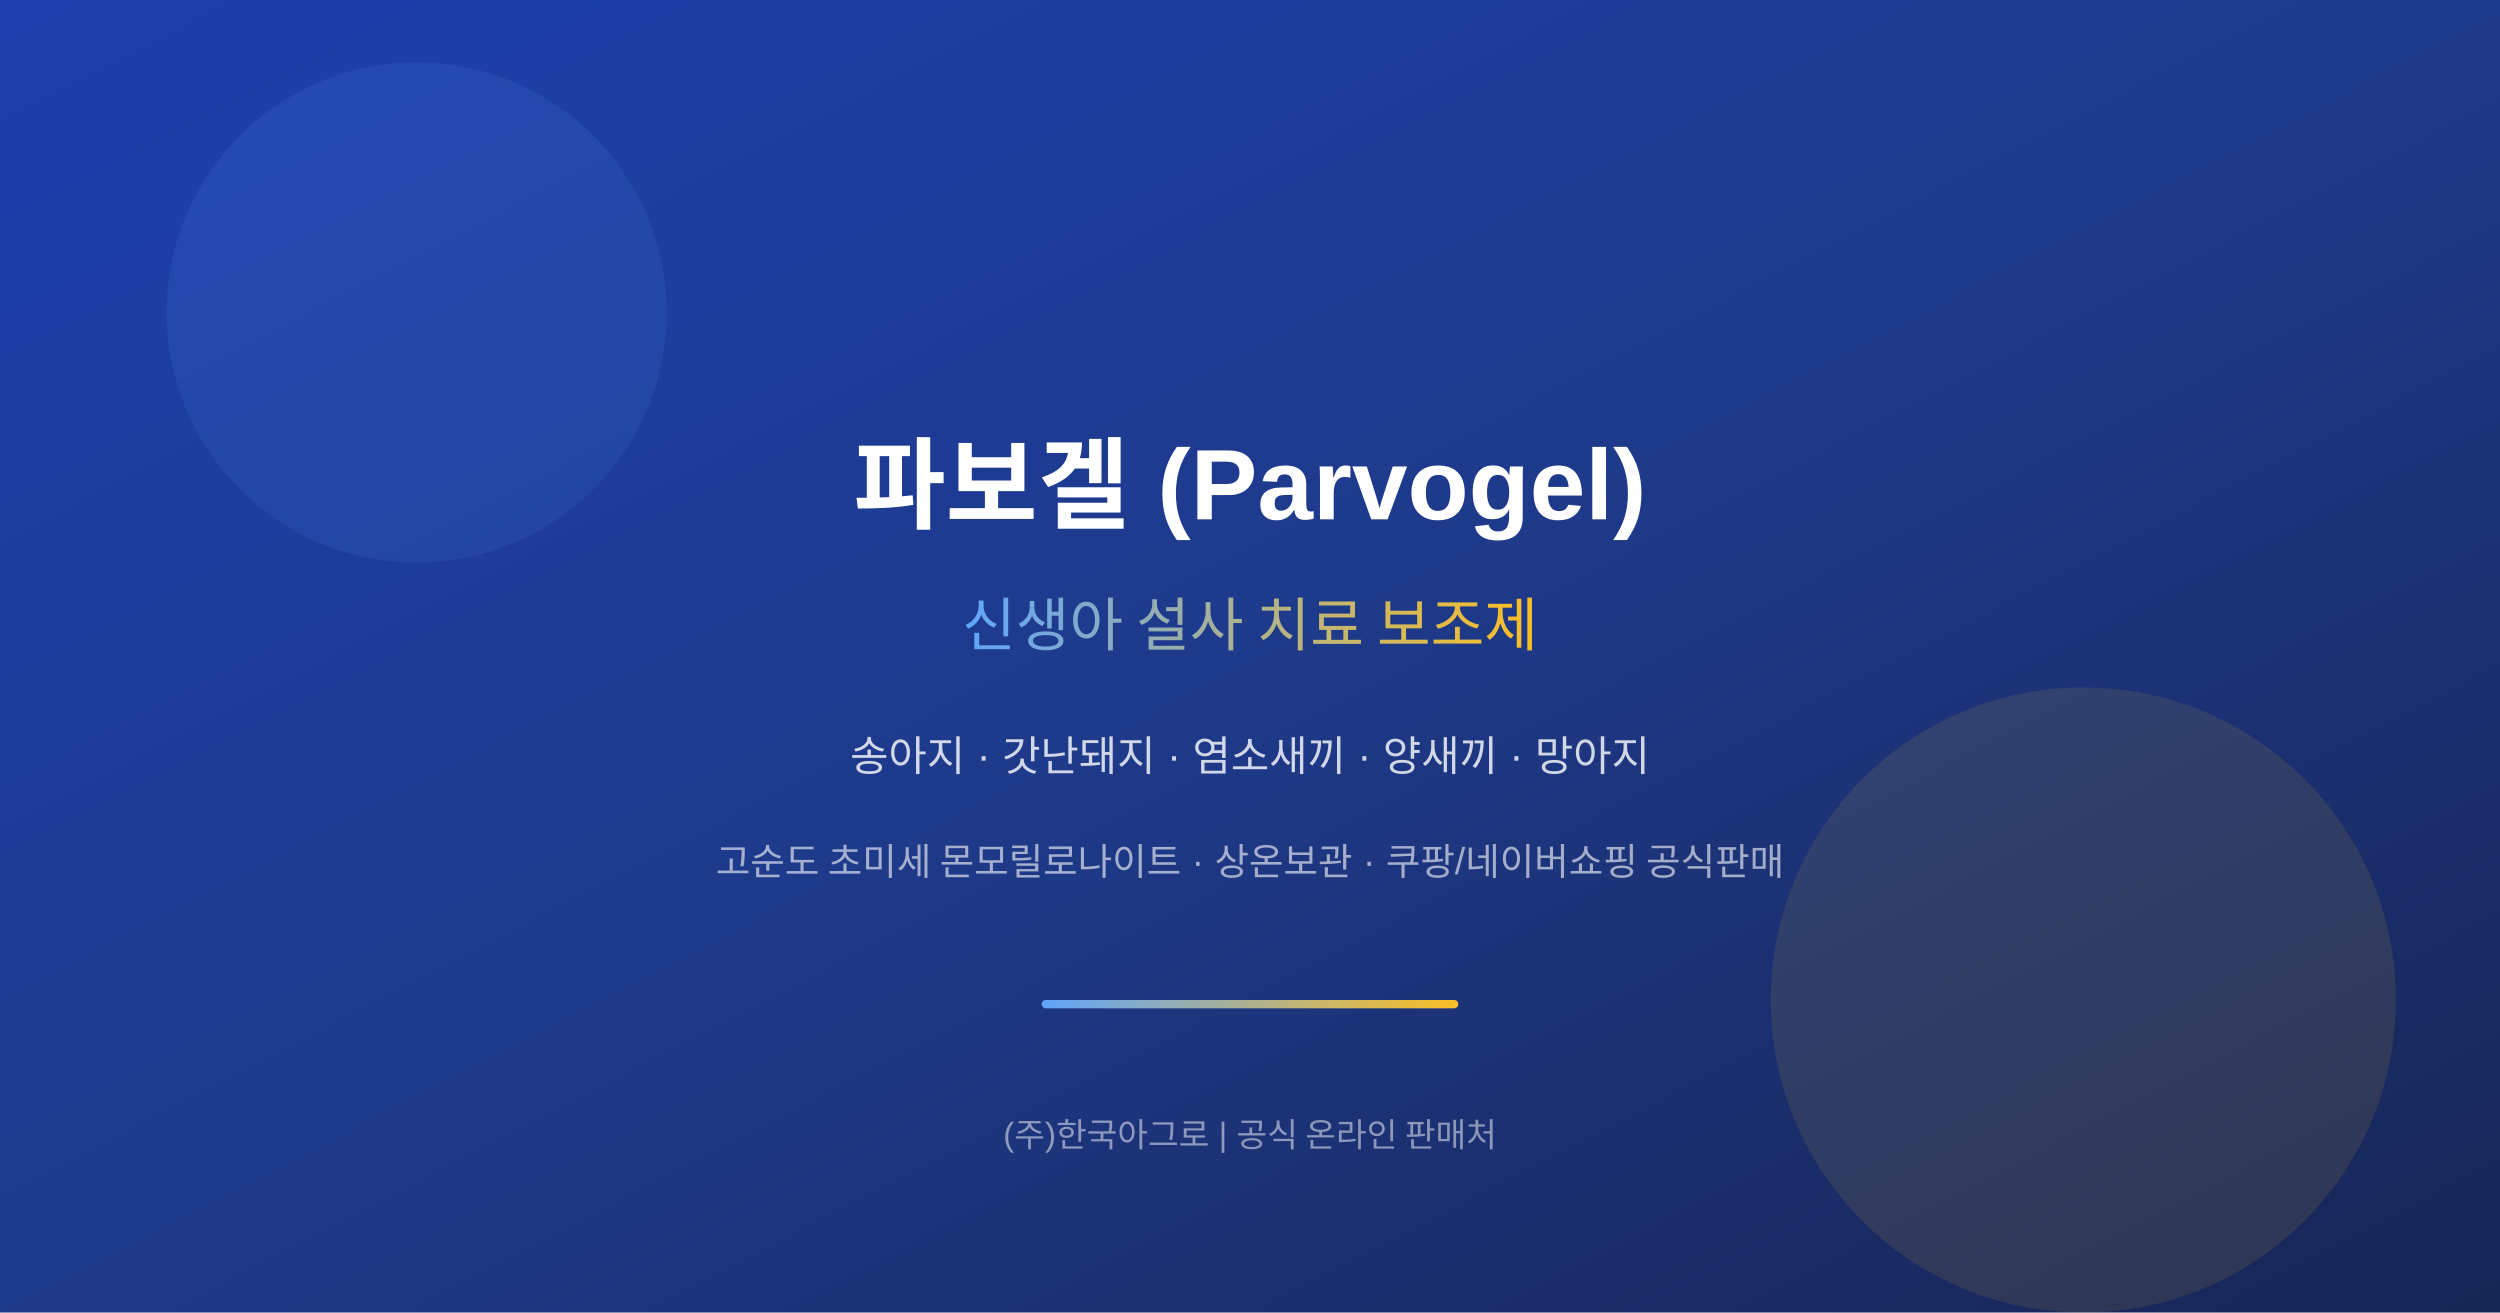
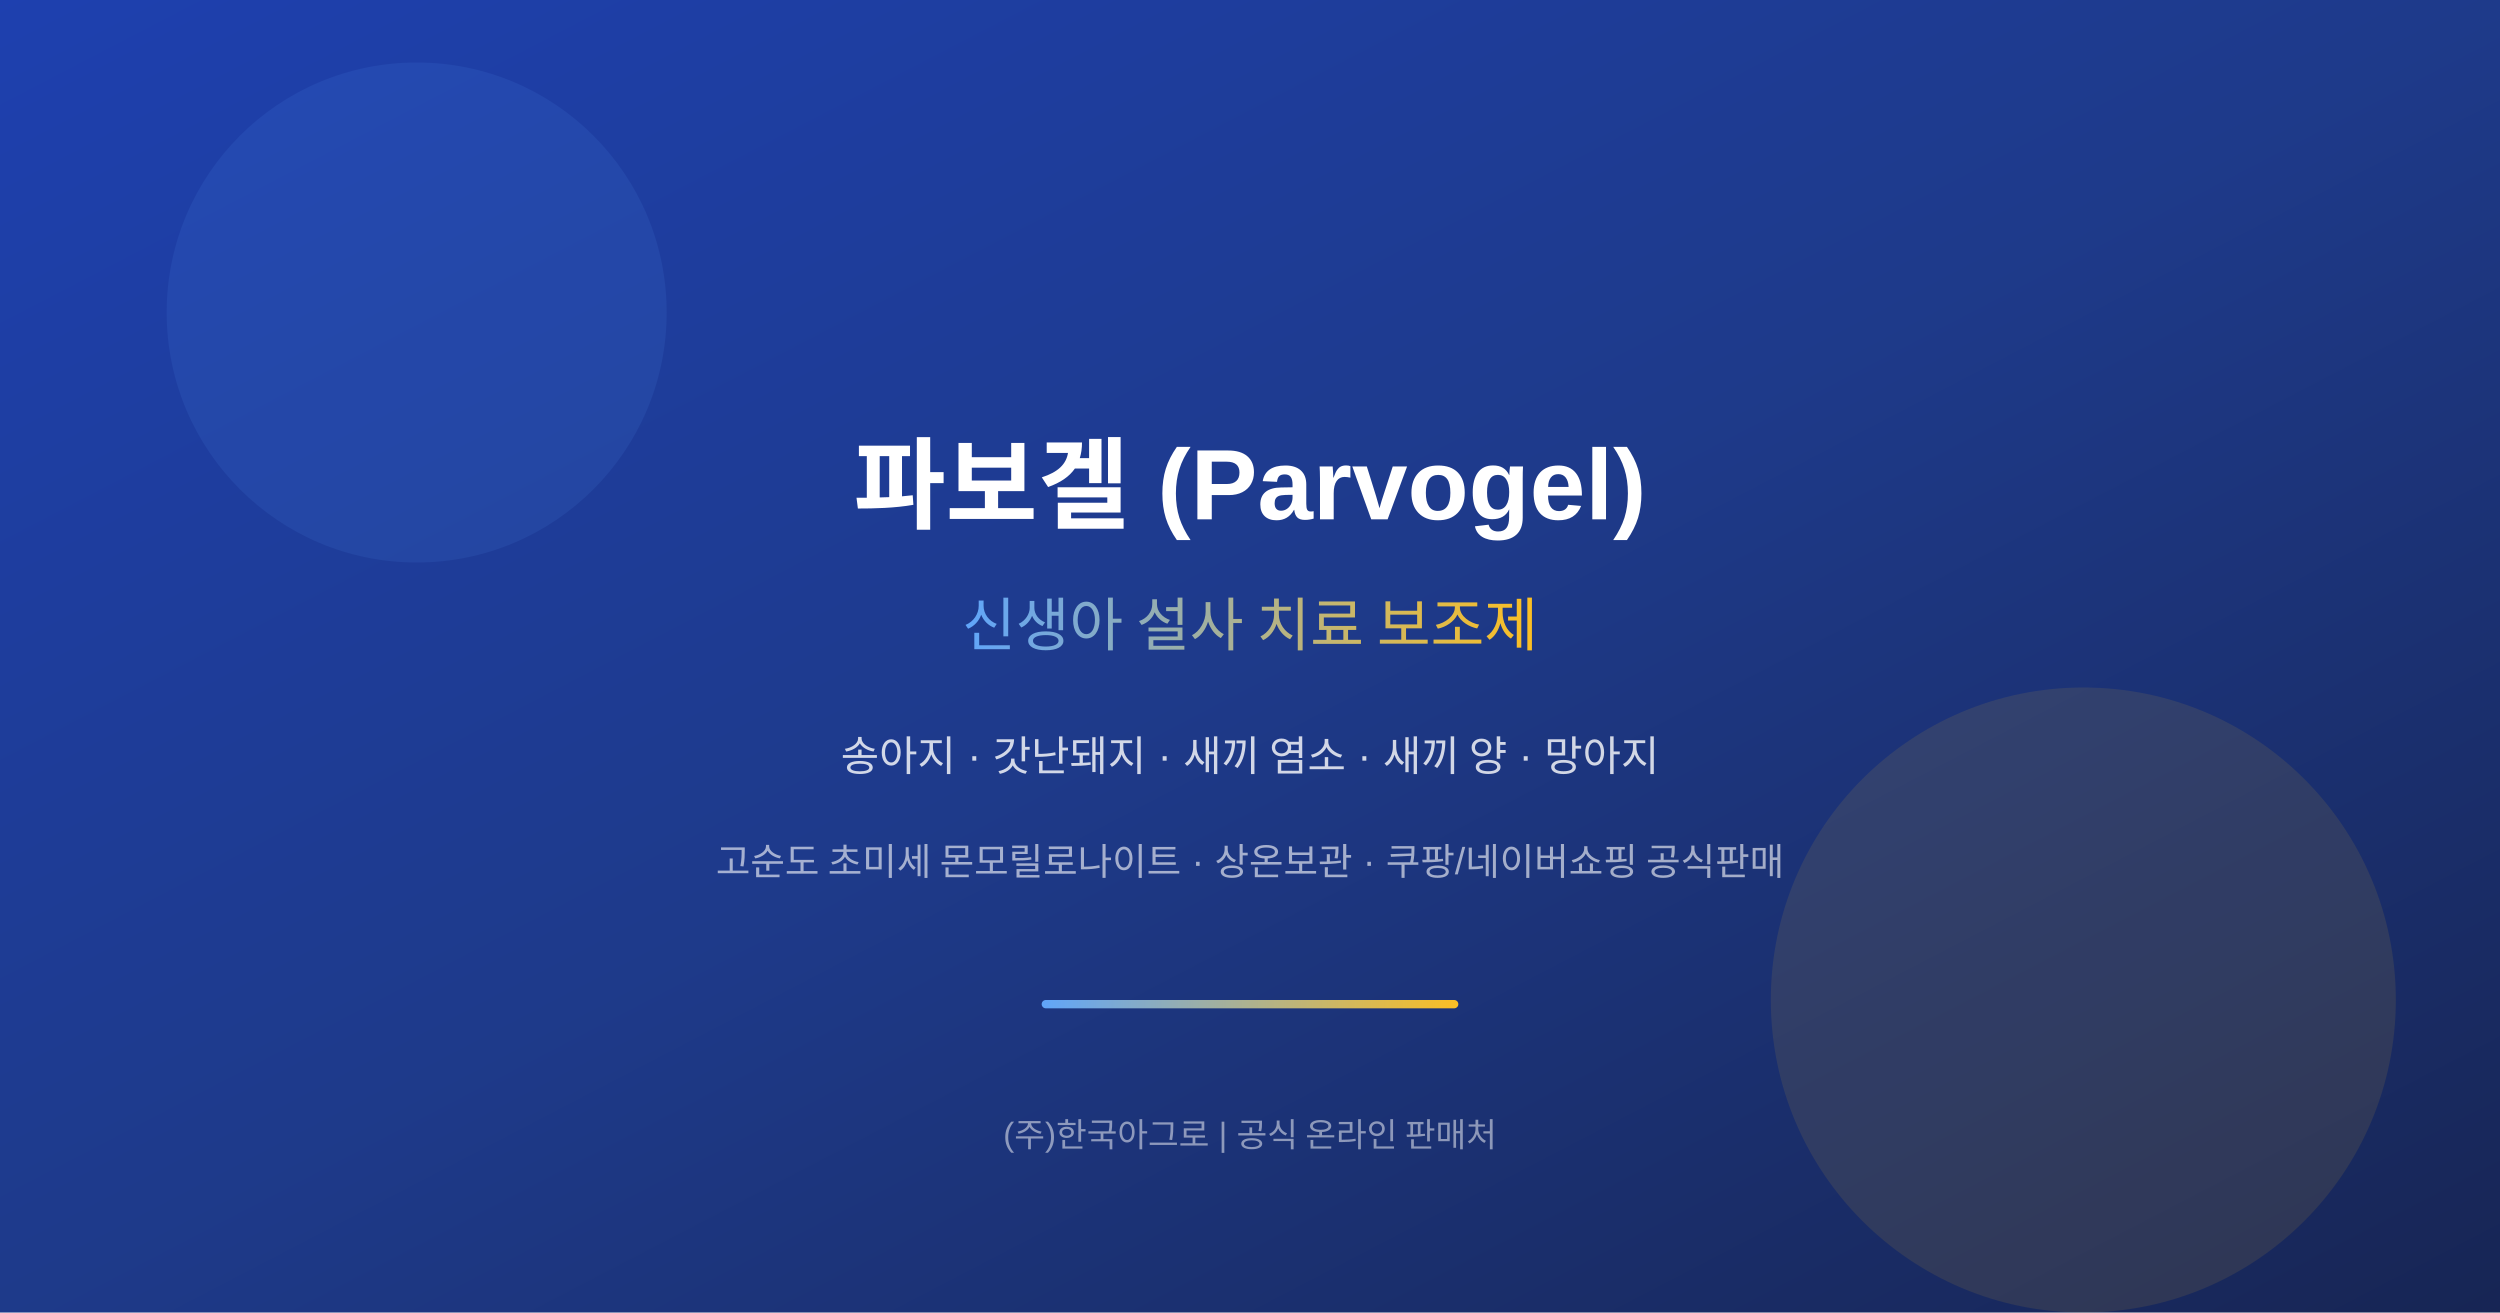
<svg xmlns="http://www.w3.org/2000/svg" viewBox="0 0 1200 630">
  <defs>
    <linearGradient id="bgGrad" x1="0%" y1="0%" x2="100%" y2="100%">
      <stop offset="0%" style="stop-color:#1e40af" />
      <stop offset="50%" style="stop-color:#1e3a8a" />
      <stop offset="100%" style="stop-color:#172554" />
    </linearGradient>
    <linearGradient id="textGrad" x1="0%" y1="0%" x2="100%" y2="0%">
      <stop offset="0%" style="stop-color:#60a5fa" />
      <stop offset="100%" style="stop-color:#fbbf24" />
    </linearGradient>
  </defs>
  <rect width="1200" height="630" fill="url(#bgGrad)" />
  <circle cx="200" cy="150" r="120" fill="rgba(96,165,250,0.1)" />
  <circle cx="1000" cy="480" r="150" fill="rgba(251,191,36,0.1)" />
  <text x="600" y="250" font-family="Arial, sans-serif" font-size="48" font-weight="bold" fill="white" text-anchor="middle">파보겔 (Parvogel)</text>
  <text x="600" y="310" font-family="Arial, sans-serif" font-size="28" fill="url(#textGrad)" text-anchor="middle">신생아 설사 치료 보조제</text>
-   <text x="600" y="370" font-family="Arial, sans-serif" font-size="20" fill="rgba(255,255,255,0.8)" text-anchor="middle">송아지 · 갓난돼지 · 염소새끼 · 양새끼 · 망아지</text>
+   <text x="600" y="370" font-family="Arial, sans-serif" font-size="20" fill="rgba(255,255,255,0.8)" text-anchor="middle">송아지 · 갓난돼지 · 새끼 염소 · 새끼 양 · 망아지</text>
  <text x="600" y="420" font-family="Arial, sans-serif" font-size="18" fill="rgba(255,255,255,0.6)" text-anchor="middle">고순도 초미세 몬모릴로나이트 · 상온보관 · 쿠팡/네이버쇼핑 공식판매</text>
  <rect x="500" y="480" width="200" height="4" rx="2" fill="url(#textGrad)" />
  <text x="600" y="550" font-family="Arial, sans-serif" font-size="16" fill="rgba(255,255,255,0.5)" text-anchor="middle">(주)한국아그로  |  공식 온라인 판매처</text>
</svg>
